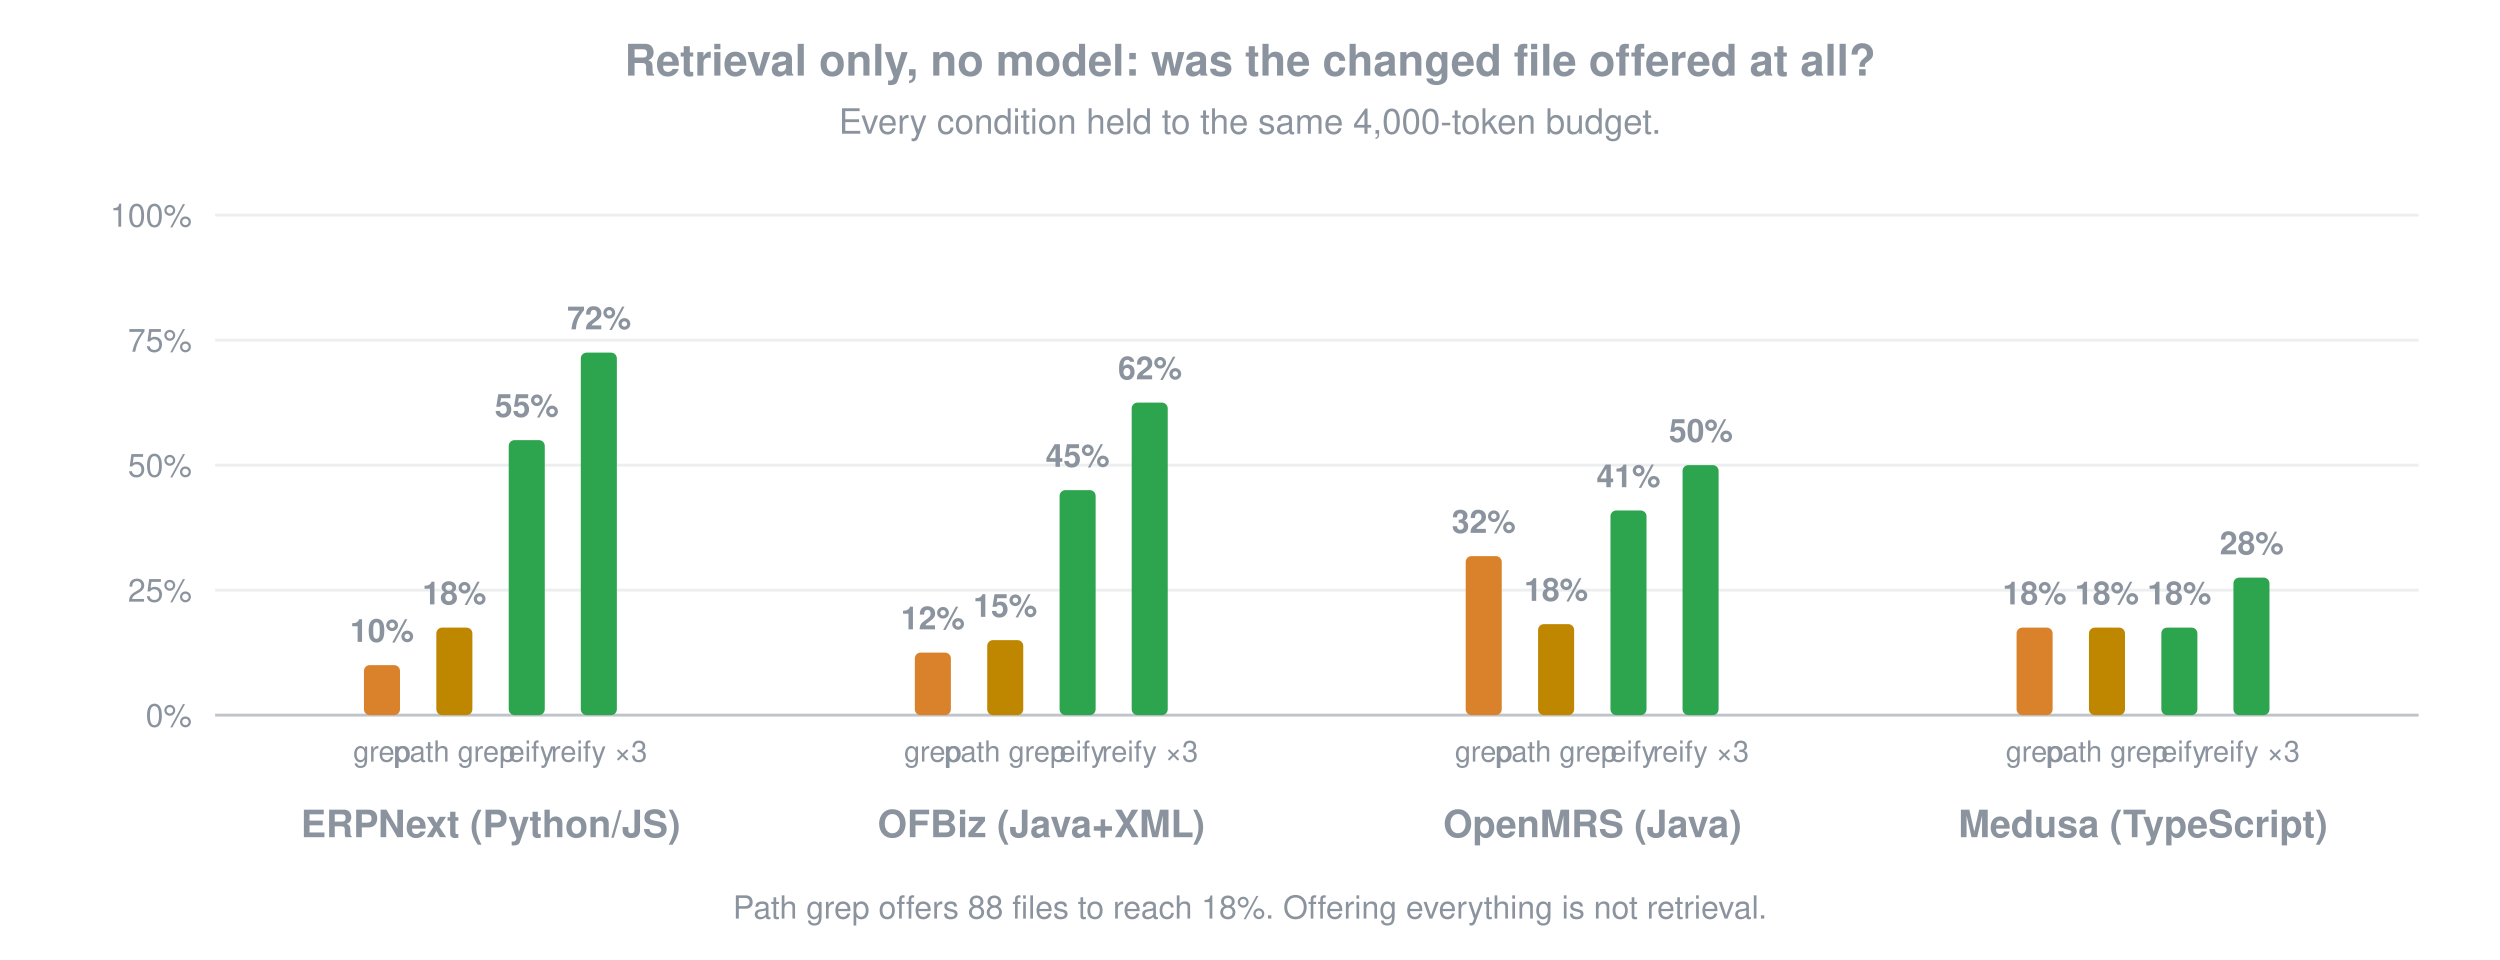
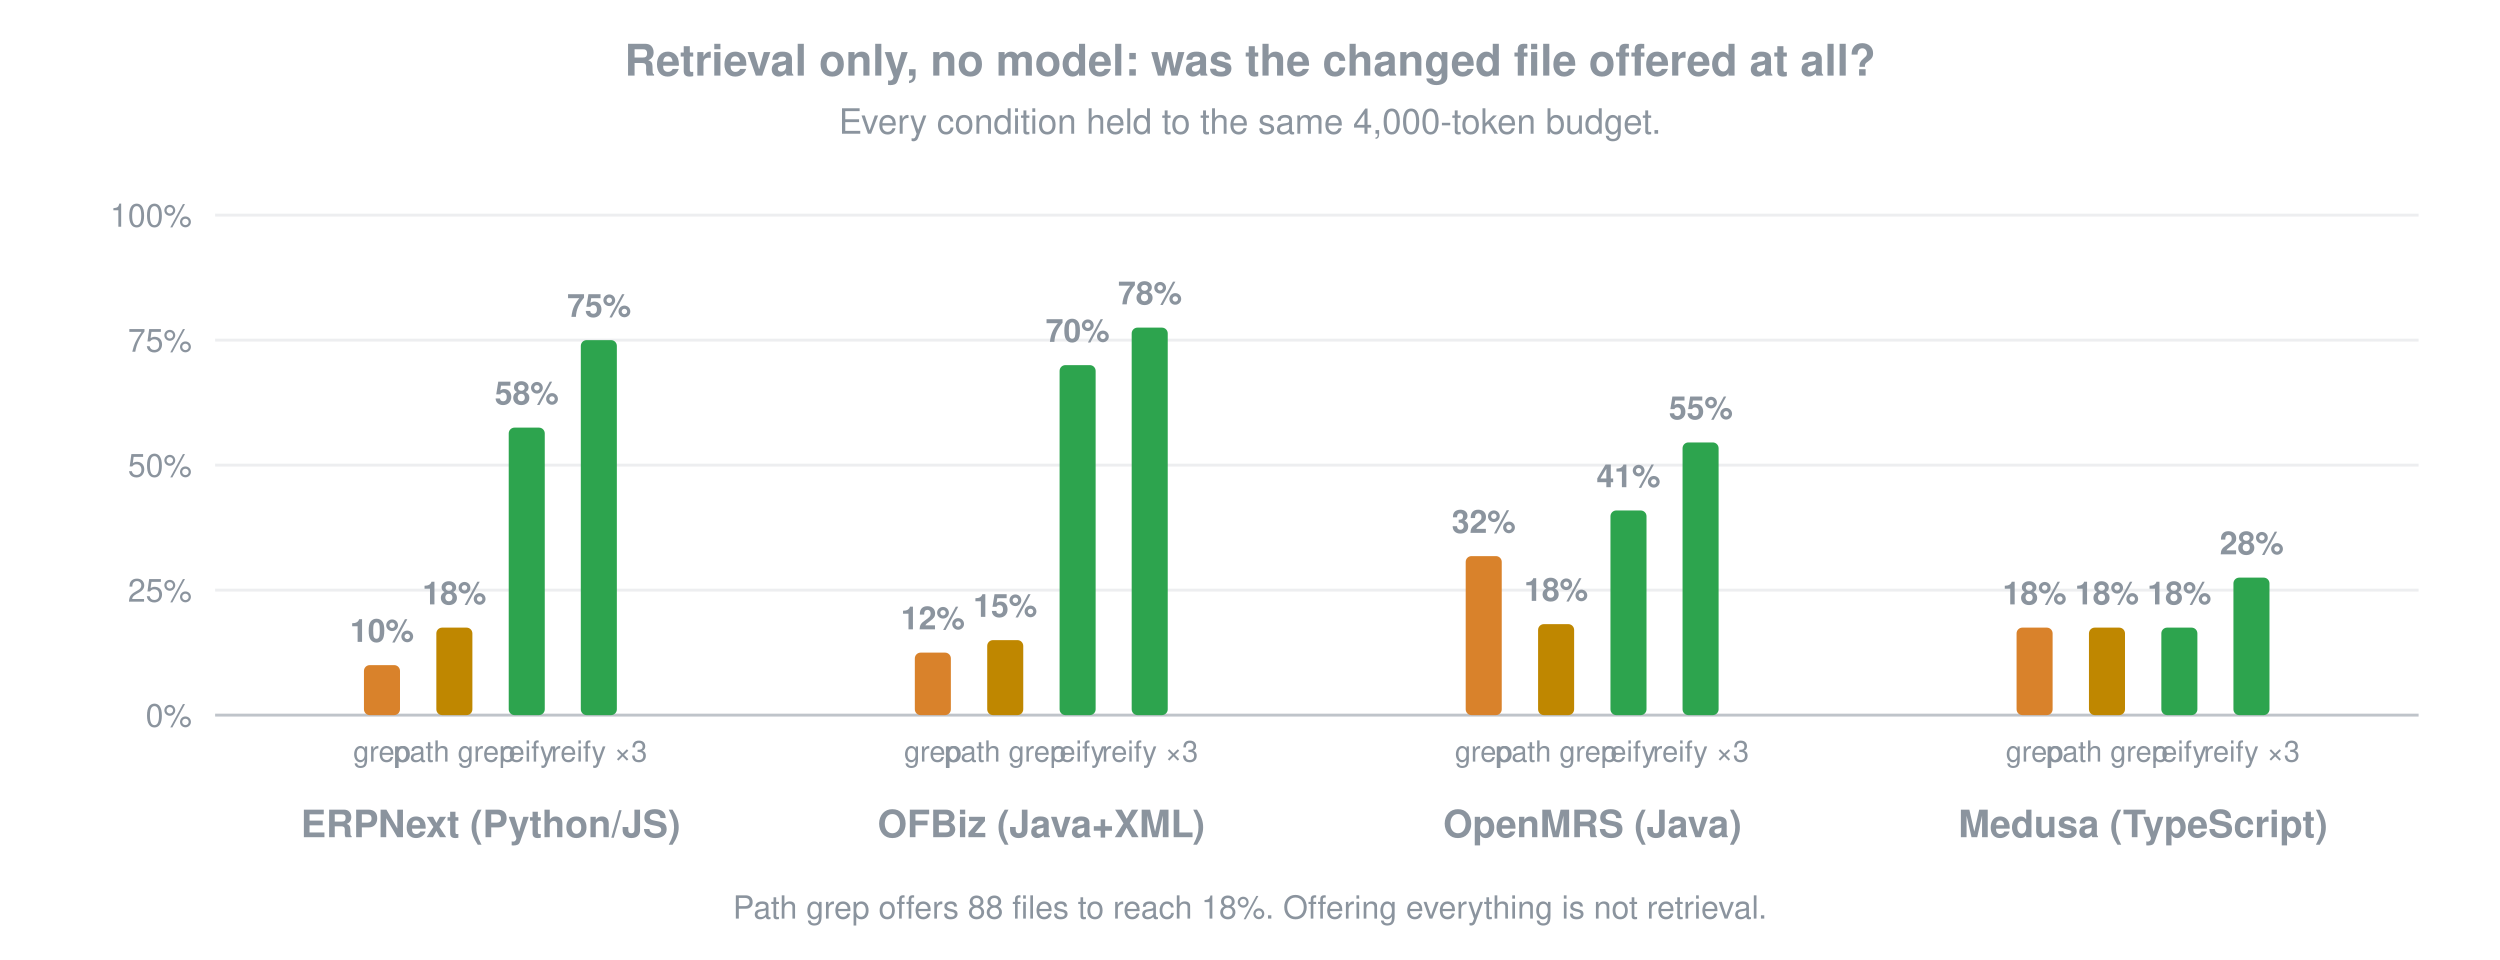
<svg xmlns="http://www.w3.org/2000/svg" viewBox="0 0 860 330" font-family="-apple-system, 'Segoe UI', Helvetica, Arial, sans-serif">
  <text x="430" y="26" font-size="15" font-weight="600" fill="#8b949e" text-anchor="middle">Retrieval only, no model: was the changed file offered at all?</text>
  <text x="430" y="46" font-size="12" fill="#8b949e" text-anchor="middle">Every condition held to the same 4,000-token budget.</text>
  <line x1="74" y1="246.0" x2="832" y2="246.0" stroke="#8b949e" stroke-opacity="0.55" />
  <text x="66" y="250.0" font-size="11" fill="#8b949e" text-anchor="end">0%</text>
  <line x1="74" y1="203.0" x2="832" y2="203.0" stroke="#8b949e" stroke-opacity="0.16" />
  <text x="66" y="207.0" font-size="11" fill="#8b949e" text-anchor="end">25%</text>
  <line x1="74" y1="160.0" x2="832" y2="160.0" stroke="#8b949e" stroke-opacity="0.16" />
  <text x="66" y="164.0" font-size="11" fill="#8b949e" text-anchor="end">50%</text>
  <line x1="74" y1="117.0" x2="832" y2="117.0" stroke="#8b949e" stroke-opacity="0.16" />
  <text x="66" y="121.0" font-size="11" fill="#8b949e" text-anchor="end">75%</text>
  <line x1="74" y1="74.0" x2="832" y2="74.0" stroke="#8b949e" stroke-opacity="0.16" />
  <text x="66" y="78.0" font-size="11" fill="#8b949e" text-anchor="end">100%</text>
  <rect x="125.2" y="228.8" width="12.4" height="17.2" rx="2" fill="#d9822b" />
  <text x="131.4" y="220.8" font-size="11" font-weight="600" fill="#8b949e" text-anchor="middle">10%</text>
  <text x="131.4" y="262.0" font-size="10" fill="#8b949e" text-anchor="middle">grep</text>
  <rect x="150.1" y="215.9" width="12.4" height="30.1" rx="2" fill="#bf8700" />
  <text x="156.3" y="207.9" font-size="11" font-weight="600" fill="#8b949e" text-anchor="middle">18%</text>
  <text x="156.3" y="262.0" font-size="10" fill="#8b949e" text-anchor="middle">path grep</text>
-   <rect x="175.0" y="151.4" width="12.4" height="94.6" rx="2" fill="#2da44e" />
-   <text x="181.2" y="143.4" font-size="11" font-weight="600" fill="#8b949e" text-anchor="middle">55%</text>
+   <rect x="175.0" y="147.1" width="12.4" height="98.9" rx="2" fill="#2da44e" />
+   <text x="181.2" y="139.1" font-size="11" font-weight="600" fill="#8b949e" text-anchor="middle">58%</text>
  <text x="181.2" y="262.0" font-size="10" fill="#8b949e" text-anchor="middle">reify</text>
-   <rect x="199.8" y="121.3" width="12.4" height="124.7" rx="2" fill="#2da44e" />
-   <text x="206.1" y="113.3" font-size="11" font-weight="600" fill="#8b949e" text-anchor="middle">72%</text>
+   <rect x="199.8" y="117.0" width="12.4" height="129.0" rx="2" fill="#2da44e" />
+   <text x="206.1" y="109.0" font-size="11" font-weight="600" fill="#8b949e" text-anchor="middle">75%</text>
  <text x="206.1" y="262.0" font-size="10" fill="#8b949e" text-anchor="middle">reify ×3</text>
  <text x="168.8" y="288.0" font-size="13" font-weight="600" fill="#8b949e" text-anchor="middle">ERPNext (Python/JS)</text>
  <rect x="314.7" y="224.5" width="12.4" height="21.5" rx="2" fill="#d9822b" />
  <text x="320.9" y="216.5" font-size="11" font-weight="600" fill="#8b949e" text-anchor="middle">12%</text>
  <text x="320.9" y="262.0" font-size="10" fill="#8b949e" text-anchor="middle">grep</text>
  <rect x="339.6" y="220.2" width="12.4" height="25.8" rx="2" fill="#bf8700" />
  <text x="345.8" y="212.2" font-size="11" font-weight="600" fill="#8b949e" text-anchor="middle">15%</text>
  <text x="345.8" y="262.0" font-size="10" fill="#8b949e" text-anchor="middle">path grep</text>
-   <rect x="364.5" y="168.6" width="12.4" height="77.4" rx="2" fill="#2da44e" />
-   <text x="370.7" y="160.6" font-size="11" font-weight="600" fill="#8b949e" text-anchor="middle">45%</text>
+   <rect x="364.5" y="125.6" width="12.4" height="120.4" rx="2" fill="#2da44e" />
+   <text x="370.7" y="117.6" font-size="11" font-weight="600" fill="#8b949e" text-anchor="middle">70%</text>
  <text x="370.7" y="262.0" font-size="10" fill="#8b949e" text-anchor="middle">reify</text>
-   <rect x="389.3" y="138.5" width="12.4" height="107.5" rx="2" fill="#2da44e" />
-   <text x="395.6" y="130.5" font-size="11" font-weight="600" fill="#8b949e" text-anchor="middle">62%</text>
+   <rect x="389.3" y="112.7" width="12.4" height="133.3" rx="2" fill="#2da44e" />
+   <text x="395.6" y="104.7" font-size="11" font-weight="600" fill="#8b949e" text-anchor="middle">78%</text>
  <text x="395.6" y="262.0" font-size="10" fill="#8b949e" text-anchor="middle">reify ×3</text>
  <text x="358.2" y="288.0" font-size="13" font-weight="600" fill="#8b949e" text-anchor="middle">OFBiz (Java+XML)</text>
  <rect x="504.2" y="191.3" width="12.4" height="54.7" rx="2" fill="#d9822b" />
  <text x="510.4" y="183.3" font-size="11" font-weight="600" fill="#8b949e" text-anchor="middle">32%</text>
  <text x="510.4" y="262.0" font-size="10" fill="#8b949e" text-anchor="middle">grep</text>
  <rect x="529.1" y="214.7" width="12.4" height="31.3" rx="2" fill="#bf8700" />
  <text x="535.3" y="206.7" font-size="11" font-weight="600" fill="#8b949e" text-anchor="middle">18%</text>
  <text x="535.3" y="262.0" font-size="10" fill="#8b949e" text-anchor="middle">path grep</text>
  <rect x="554.0" y="175.6" width="12.4" height="70.4" rx="2" fill="#2da44e" />
  <text x="560.2" y="167.6" font-size="11" font-weight="600" fill="#8b949e" text-anchor="middle">41%</text>
  <text x="560.2" y="262.0" font-size="10" fill="#8b949e" text-anchor="middle">reify</text>
-   <rect x="578.8" y="160.0" width="12.4" height="86.0" rx="2" fill="#2da44e" />
-   <text x="585.1" y="152.0" font-size="11" font-weight="600" fill="#8b949e" text-anchor="middle">50%</text>
+   <rect x="578.8" y="152.2" width="12.4" height="93.8" rx="2" fill="#2da44e" />
+   <text x="585.1" y="144.2" font-size="11" font-weight="600" fill="#8b949e" text-anchor="middle">55%</text>
  <text x="585.1" y="262.0" font-size="10" fill="#8b949e" text-anchor="middle">reify ×3</text>
  <text x="547.8" y="288.0" font-size="13" font-weight="600" fill="#8b949e" text-anchor="middle">OpenMRS (Java)</text>
  <rect x="693.7" y="215.9" width="12.4" height="30.1" rx="2" fill="#d9822b" />
  <text x="699.9" y="207.9" font-size="11" font-weight="600" fill="#8b949e" text-anchor="middle">18%</text>
  <text x="699.9" y="262.0" font-size="10" fill="#8b949e" text-anchor="middle">grep</text>
  <rect x="718.6" y="215.9" width="12.4" height="30.1" rx="2" fill="#bf8700" />
  <text x="724.8" y="207.9" font-size="11" font-weight="600" fill="#8b949e" text-anchor="middle">18%</text>
  <text x="724.8" y="262.0" font-size="10" fill="#8b949e" text-anchor="middle">path grep</text>
  <rect x="743.5" y="215.9" width="12.4" height="30.1" rx="2" fill="#2da44e" />
  <text x="749.7" y="207.9" font-size="11" font-weight="600" fill="#8b949e" text-anchor="middle">18%</text>
  <text x="749.7" y="262.0" font-size="10" fill="#8b949e" text-anchor="middle">reify</text>
  <rect x="768.3" y="198.7" width="12.4" height="47.3" rx="2" fill="#2da44e" />
  <text x="774.6" y="190.7" font-size="11" font-weight="600" fill="#8b949e" text-anchor="middle">28%</text>
  <text x="774.6" y="262.0" font-size="10" fill="#8b949e" text-anchor="middle">reify ×3</text>
  <text x="737.2" y="288.0" font-size="13" font-weight="600" fill="#8b949e" text-anchor="middle">Medusa (TypeScript)</text>
  <text x="430" y="316" font-size="11" fill="#8b949e" text-anchor="middle">Path grep offers 88 files to reach 18%. Offering everything is not retrieval.</text>
</svg>
